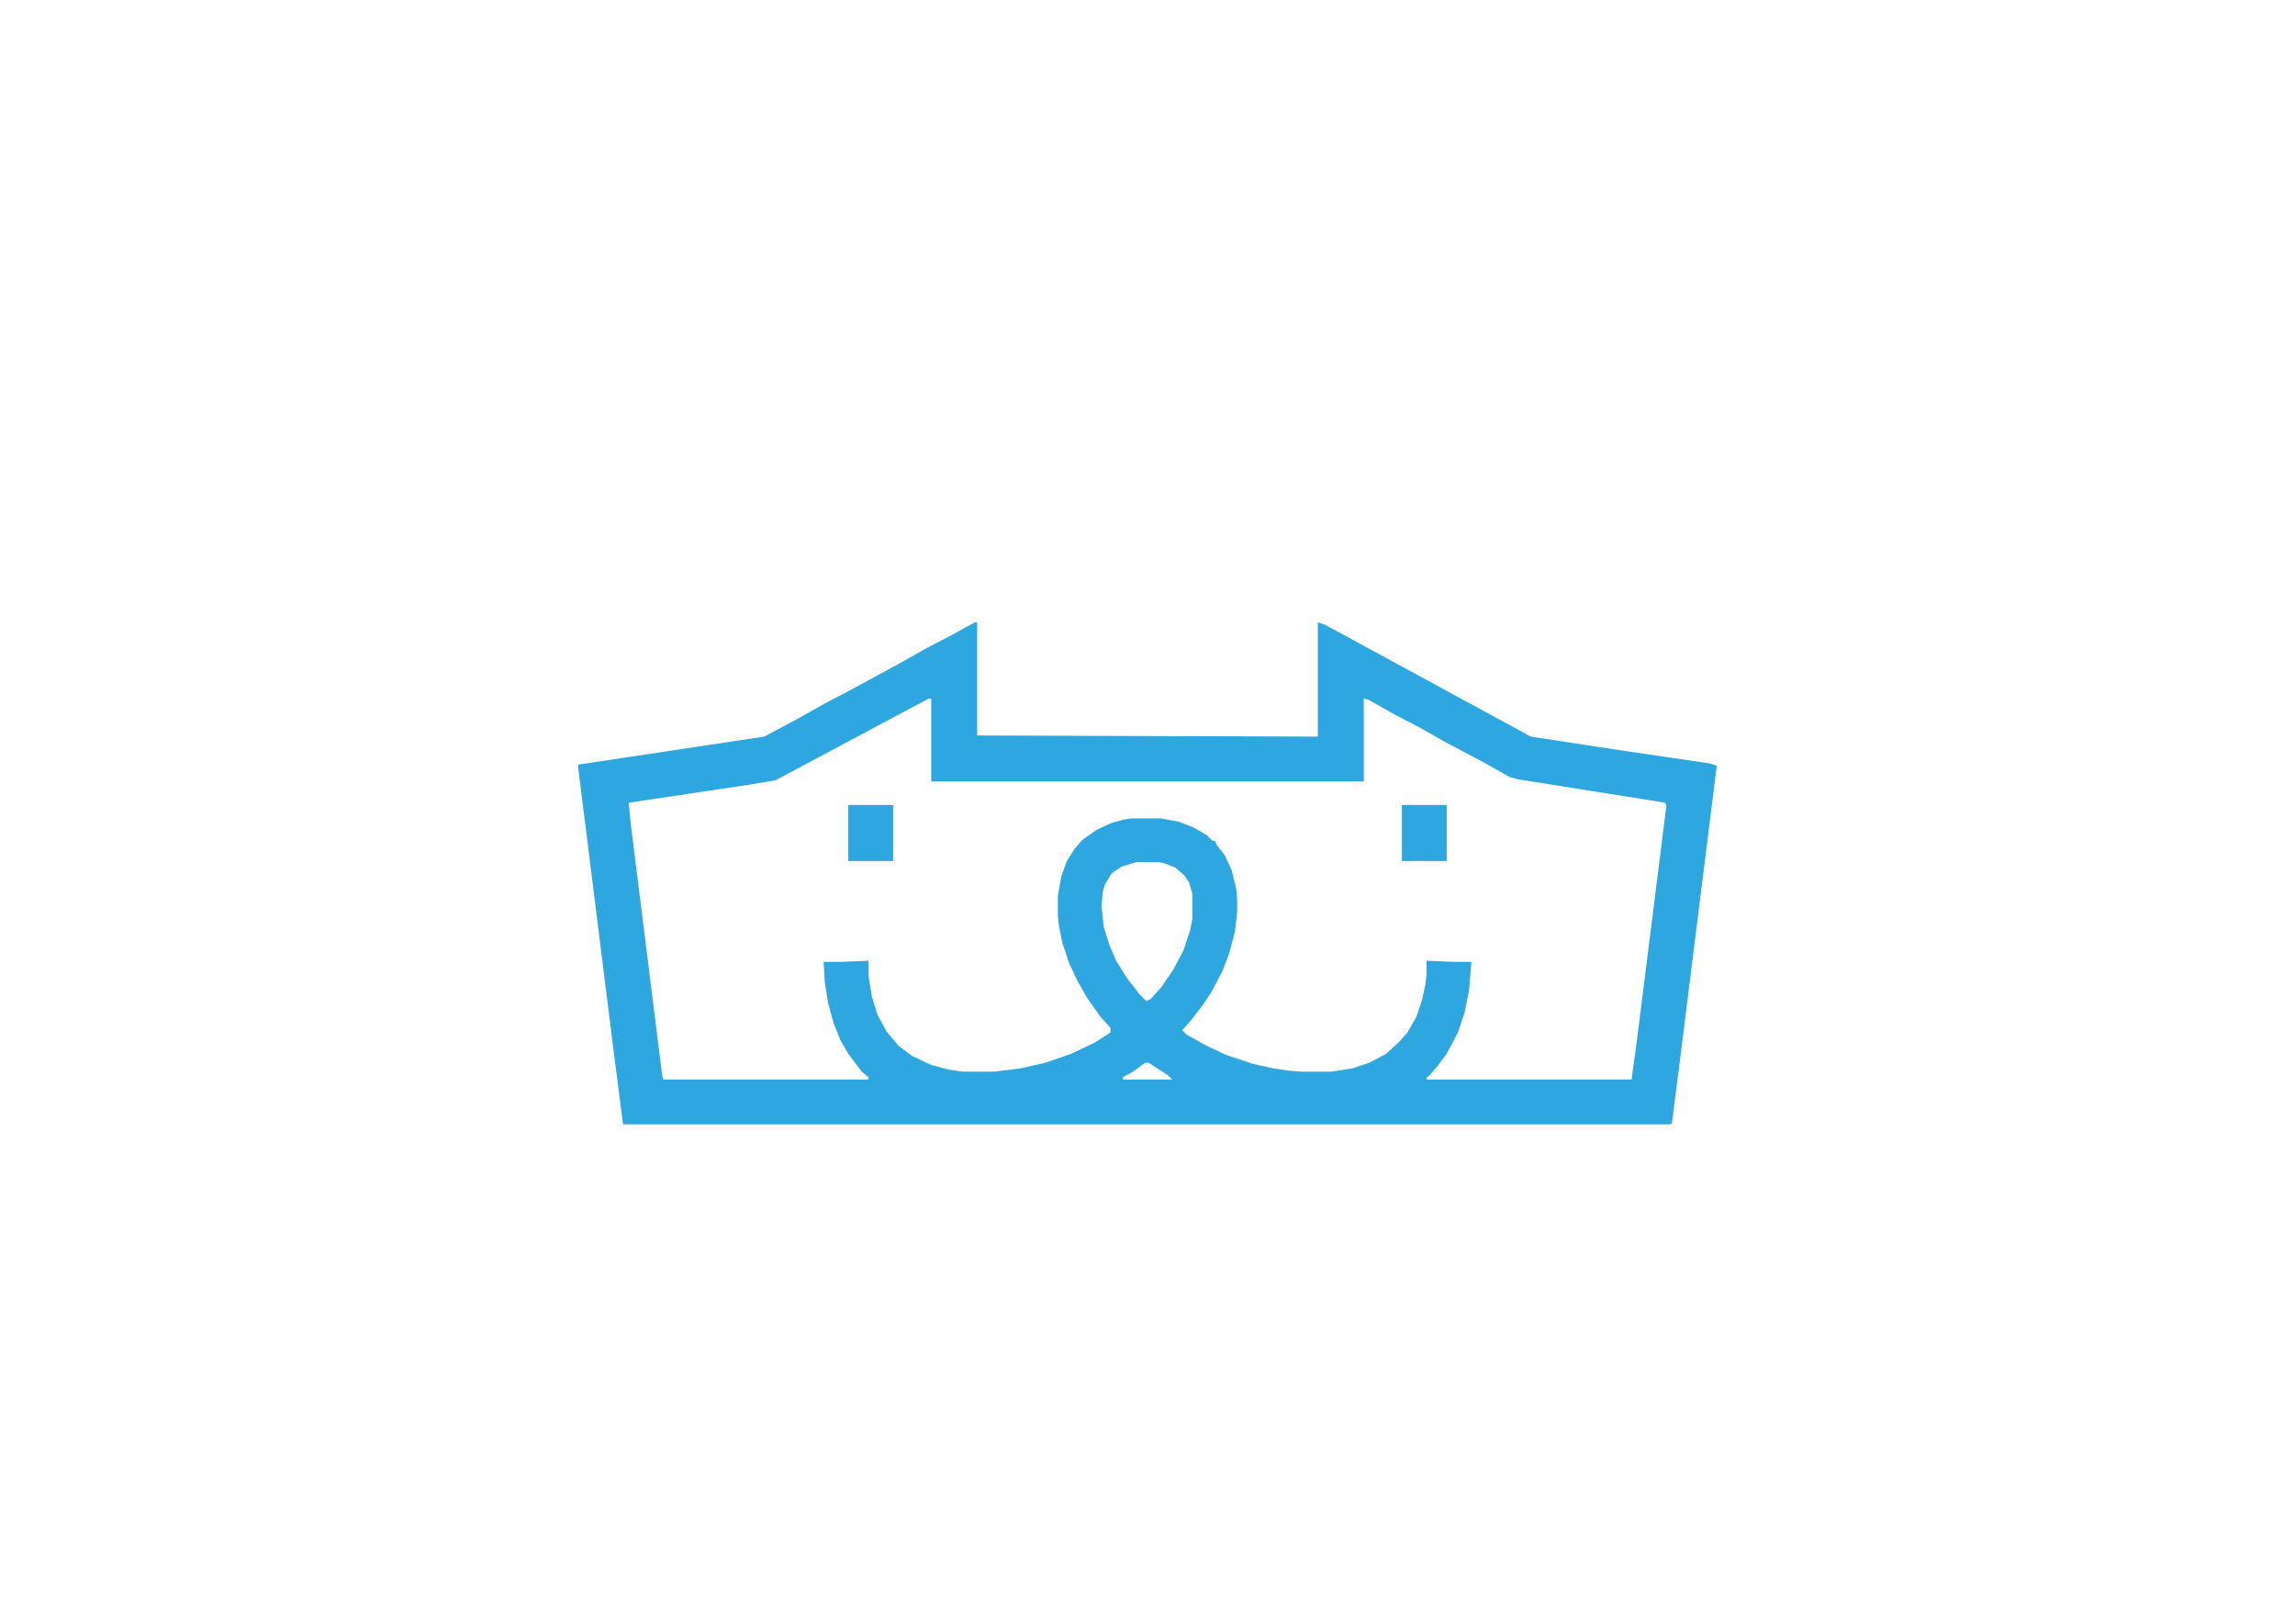
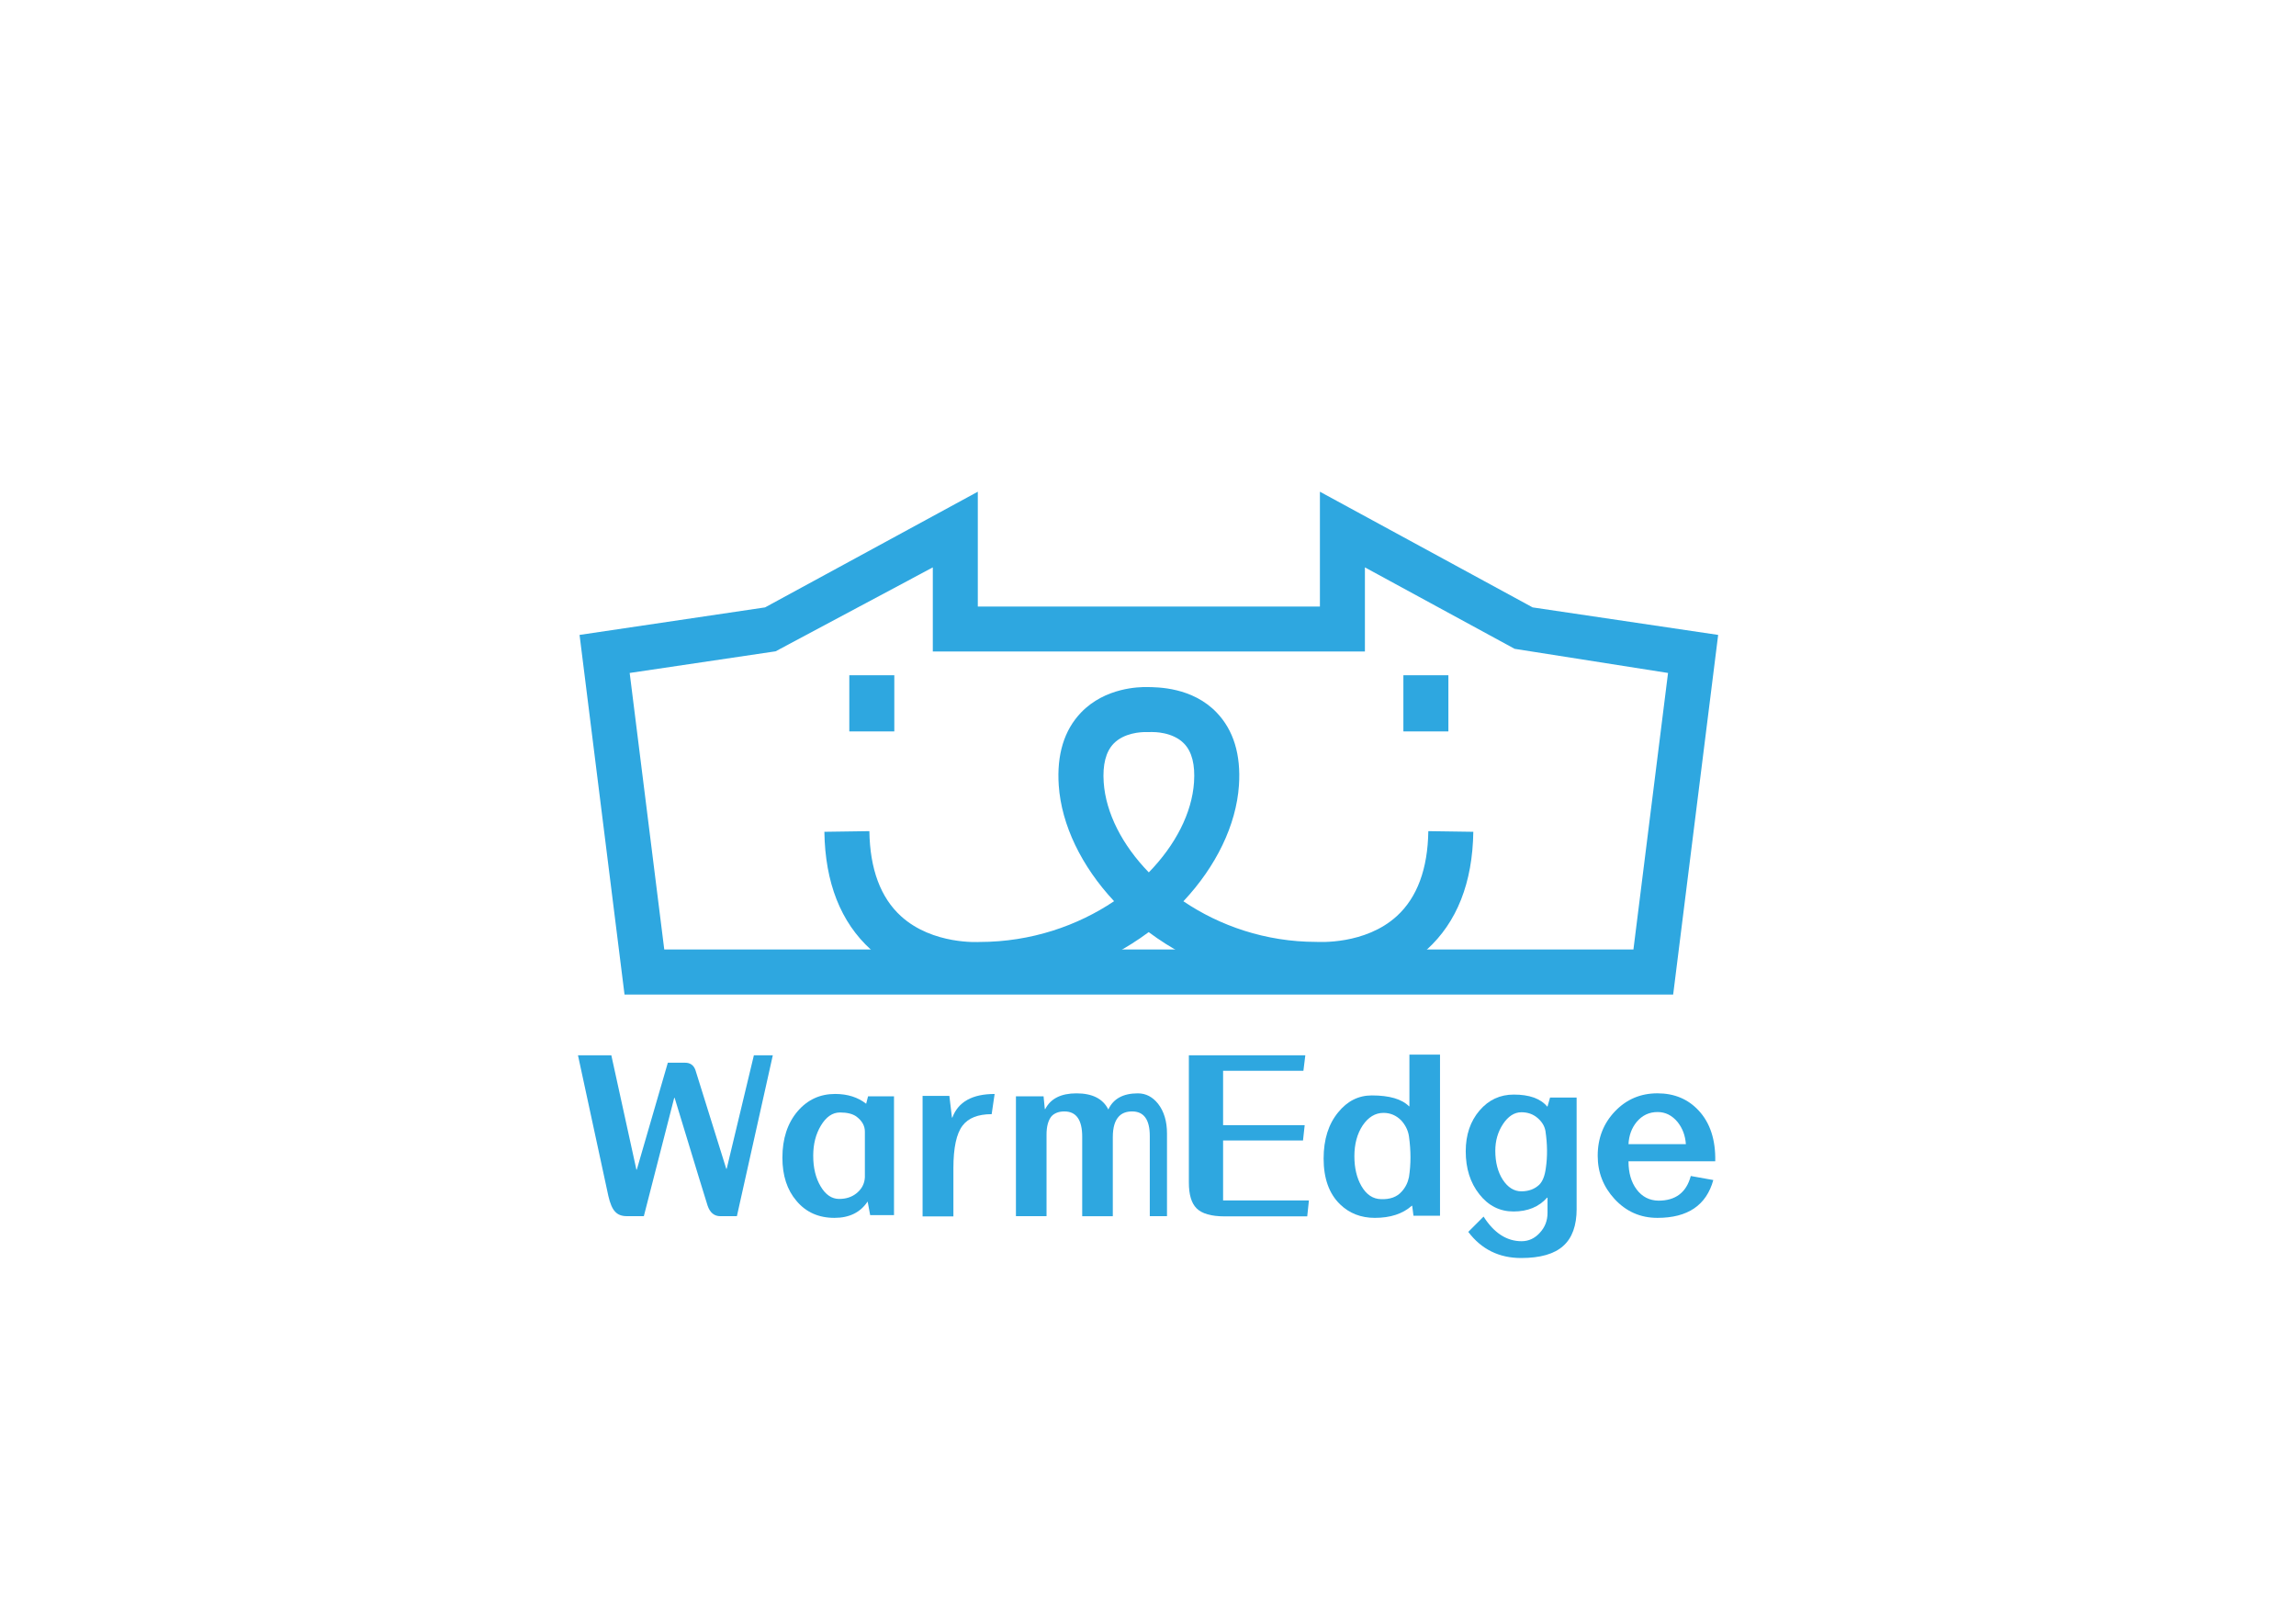
- <svg xmlns="http://www.w3.org/2000/svg" version="1.1" viewBox="0 0 2048 1448" width="3509" height="2482">
-   <path transform="translate(870,555)" d="m0 0h2v101l304 1v-102l6 2 24 13 46 25 46 25 46 25 22 12 72 11 88 13 6 2-32 256-8 63-1 1h-935l-10-78-30-240v-3l166-25 30-16 23-13 23-12 22-12 24-13 23-13 23-12zm-41 68-34 18-28 15-75 40-24 4-107 16 2 20 28 224 1 3h183v-2l-6-5-12-16-7-12-6-15-5-18-3-19-1-18h16l24-1v13l3 19 5 16 8 15 11 13 12 9 17 8 15 4 13 2h28l24-3 22-5 23-8 21-10 14-9v-4l-9-10-12-17-9-16-7-15-6-18-3-15-1-9v-18l3-17 5-14 7-11 7-8 13-9 13-6 11-3 7-1h26l16 3 13 5 12 7 5 5h2l2 4 7 9 6 13 4 16 1 10v12l-2 17-5 19-6 16-10 19-8 12-10 13-8 9 4 4 16 9 19 9 24 8 18 4 13 2 12 1h27l19-3 15-5 15-8 12-11 7-8 8-14 5-15 3-14 1-9v-12l24 1h16l-2 25-4 20-6 18-10 19-9 12-7 8-2 1v2h183l5-37 26-207-1-3-132-21-7-2-23-13-34-18-23-13-23-12-23-13-4-1v74h-386v-74zm185 146-13 4-9 6-6 10-2 7-1 13 2 18 5 16 6 14 10 16 11 14 6 6 4-2 9-10 11-16 9-17 6-18 2-10v-23l-3-10-4-6-8-7-10-4-5-1zm8 179-11 8-9 5v2h44l-4-4-14-9-3-2z" fill="#2EA7E0" />
-   <path transform="translate(1251,718)" d="m0 0h40v50h-40z" fill="#2EA7E0" />
-   <path transform="translate(757,718)" d="m0 0h40v50h-40z" fill="#2EA7E0" />
+ <svg xmlns="http://www.w3.org/2000/svg" version="1.1" id="图层_1" x="0px" y="0px" viewBox="0 0 841.89 595.28" style="enable-background:new 0 0 841.89 595.28;" xml:space="preserve">
+   <style type="text/css">
+ 	.st0{fill:#2EA7E0;}
+ </style>
+   <g>
+     <path class="st0" d="M229.78,445.86c-1.87,0-3.3-0.57-4.29-1.71c-0.98-1.04-1.79-2.93-2.42-5.69l-11.14-51.58h12.23l9.19,41.92   h0.15l11.38-39.19h6.31c1.92,0,3.19,0.91,3.82,2.73l11.29,36.15h0.16l9.97-41.6h6.94l-13.17,58.98h-6.08c-2.23,0-3.8-1.3-4.67-3.89   c-0.27-0.73-4.29-13.89-12.08-39.5h-0.15l-11.14,43.39H229.78z" />
+     <path class="st0" d="M327.8,445.48h-8.73l-0.93-4.99c-2.65,4-6.7,6-12.16,6c-5.82,0-10.47-2.08-13.94-6.24   c-3.43-4-5.15-9.27-5.15-15.82c0-6.95,1.85-12.62,5.54-16.98c3.63-4.26,8.23-6.39,13.79-6.39c4.52,0,8.32,1.19,11.38,3.59l0.7-2.73   h9.51V445.48z M300.92,434.96c1.81,3.06,4.08,4.59,6.78,4.59c2.55,0,4.67-0.7,6.39-2.1c1.92-1.56,2.93-3.51,3.04-5.84v-16.75   c0-2.13-1.04-3.97-3.12-5.53c-1.4-0.99-3.4-1.48-6-1.48c-2.76,0-5.09,1.61-7.02,4.83c-1.87,3.12-2.8,6.78-2.8,10.99   C298.18,428.13,299.09,431.89,300.92,434.96z" />
+     <path class="st0" d="M349.06,409.72h0.15c2.13-5.76,7.3-8.65,15.5-8.65l-1.09,7.4c-4.99,0-8.55,1.4-10.68,4.21   c-2.23,2.92-3.35,8.11-3.35,15.58v17.69h-11.3v-44.17h9.82L349.06,409.72z" />
+     <path class="st0" d="M383.11,406.6h0.16c1.97-3.84,5.79-5.76,11.45-5.76c5.82,0,9.71,1.97,11.68,5.92   c1.82-3.95,5.43-5.92,10.83-5.92c2.91,0,5.38,1.27,7.41,3.82c2.18,2.8,3.27,6.44,3.27,10.9v30.31h-6.31v-29.37   c0-6.02-2.16-9.03-6.47-9.03c-2.02,0-3.61,0.57-4.75,1.71c-1.56,1.56-2.34,4.13-2.34,7.72v28.98h-11.22v-29.14   c0-6.18-2.18-9.27-6.54-9.27c-1.97,0-3.53,0.57-4.67,1.71c-1.25,1.51-1.87,3.77-1.87,6.78v29.91h-11.22v-43.94h10.13L383.11,406.6z   " />
+     <path class="st0" d="M479.95,440.1l-0.62,5.84H449.1c-4.94,0-8.4-0.98-10.36-2.96c-1.87-1.87-2.81-5.01-2.81-9.43v-46.67h42.7   l-0.7,5.69h-29.45v19.94h29.92l-0.62,5.61h-29.3v21.97H479.95z" />
+     <path class="st0" d="M528.03,445.71h-9.74l-0.47-3.66h-0.15c-3.33,2.96-7.85,4.44-13.56,4.44c-5.09,0-9.35-1.67-12.77-4.99   c-4-3.9-6-9.48-6-16.75c0-7.01,1.79-12.68,5.37-16.99c3.33-4.1,7.43-6.16,12.31-6.16c6.44,0,10.98,1.33,13.63,3.98h0.15v-18.94   h11.22V445.71z M513.92,436.9c1.4-1.5,2.3-3.3,2.72-5.37c0.73-4.67,0.73-9.63,0-14.88c-0.31-2.18-1.27-4.16-2.88-5.92   c-1.82-1.82-3.97-2.73-6.46-2.73c-3.01,0-5.56,1.54-7.64,4.6c-2.02,3.06-3.04,6.83-3.04,11.3c0,4.25,0.85,7.9,2.57,10.9   c1.82,3.17,4.23,4.78,7.24,4.83C509.71,439.74,512.21,438.83,513.92,436.9z" />
+     <path class="st0" d="M578.12,443.14c0,6.18-1.64,10.73-4.91,13.63c-3.27,2.96-8.42,4.44-15.43,4.44c-8.1,0-14.57-3.19-19.4-9.58   l5.61-5.61c3.84,6.02,8.49,9.03,13.95,9.03c2.59,0,4.83-1.04,6.7-3.12c1.87-2.02,2.8-4.44,2.8-7.24v-5.61h-0.15   c-3.01,3.38-7.12,5.07-12.31,5.07c-5.04,0-9.22-2.1-12.54-6.32c-3.33-4.21-4.99-9.45-4.99-15.74c0-6.02,1.68-11.01,5.06-14.96   c3.33-3.89,7.51-5.84,12.55-5.84c5.71,0,9.79,1.45,12.23,4.36h0.15l0.93-3.27h9.74V443.14z M563.71,409.8   c-1.61-1.35-3.55-2.03-5.84-2.03c-2.59,0-4.86,1.46-6.78,4.37c-1.87,2.85-2.8,6.1-2.8,9.73c0,4.21,0.9,7.74,2.72,10.6   c1.87,2.86,4.16,4.29,6.86,4.29c2.65,0,4.83-0.81,6.54-2.42c1.25-1.24,2.05-3.3,2.42-6.15c0.62-4.21,0.57-8.73-0.15-13.56   C566.36,412.81,565.37,411.2,563.71,409.8z" />
+     <path class="st0" d="M597.13,425.77c0,4.21,0.99,7.63,2.97,10.28c2.02,2.7,4.7,4.08,8.03,4.13c6.29,0,10.23-3.01,11.84-9.04   l8.26,1.48c-2.55,9.24-9.37,13.87-20.49,13.87c-6.23,0-11.47-2.31-15.74-6.94c-4.1-4.46-6.16-9.73-6.16-15.82   c0-6.44,2.1-11.86,6.32-16.28c4.21-4.42,9.4-6.62,15.58-6.62c6.18,0,11.22,2.1,15.12,6.31c4.21,4.52,6.24,10.73,6.08,18.62H597.13z    M618.17,419.46c-0.21-3.12-1.22-5.82-3.04-8.11c-2.03-2.44-4.47-3.66-7.32-3.66c-3.12,0-5.69,1.22-7.71,3.66   c-1.82,2.23-2.8,4.94-2.97,8.11H618.17z" />
+   </g>
+   <g>
+     <g>
+       <g>
+         <path class="st0" d="M357.39,361.89c-6.51,0-24.31-1.27-38.07-13.75c-11.03-10-16.77-24.54-17.04-43.19l16.5-0.24     c0.2,13.9,4.12,24.4,11.63,31.21c11.63,10.55,28.68,9.42,28.82,9.42c18.84-0.02,35.9-5.95,49.28-14.95     c-11.96-12.8-19.3-27.96-20.29-42.44c-0.77-11.28,1.98-20.27,8.18-26.73c8.9-9.27,21.56-9.36,24.03-9.33     c4.13,0.03,16.79,0.06,25.68,9.33c6.2,6.45,8.95,15.45,8.18,26.73c-0.99,14.49-8.34,29.67-20.36,42.47     c13.28,8.98,30.15,14.89,48.67,14.89c0.81,0.02,17.97,1.16,29.61-9.48c7.44-6.81,11.32-17.28,11.52-31.12l16.5,0.24     c-0.27,18.65-6.01,33.19-17.04,43.19c-17.04,15.46-40.28,13.74-41.28,13.63c-0.02,0-0.04,0-0.06,0     c-23.58,0.01-44.55-8.02-60.65-20.04c-16.21,12.04-37.38,20.07-61.29,20.07C359.86,361.82,358.94,361.89,357.39,361.89z      M419.96,268.39c-1.5,0-7.78,0.23-11.64,4.25c-2.84,2.96-4.06,7.73-3.62,14.17c0.77,11.23,6.8,23.01,16.54,33.02     c9.78-10.02,15.82-21.79,16.58-33.02c0.44-6.45-0.77-11.22-3.62-14.17c-4.22-4.42-11.35-4.25-11.67-4.26l-2.29,0.01     C420.2,268.39,420.1,268.39,419.96,268.39z" />
+       </g>
+     </g>
+     <g>
+       <g>
+         <path class="st0" d="M613.51,364.61H229l-16.49-131.84l68.02-10.09l78.01-42.41v42.1h125.44v-42.1l78,42.41l68.03,10.09     L613.51,364.61z M243.57,348.1h355.37l12.69-101.38l-56.25-8.85l-54.9-29.86v30.85H342.04v-30.85l-57.64,30.77l-53.51,7.94     L243.57,348.1z" />
+       </g>
+     </g>
+     <g>
+       <rect x="311.42" y="247.56" class="st0" width="16.5" height="20.59" />
+     </g>
+     <g>
+       <rect x="514.59" y="247.56" class="st0" width="16.5" height="20.59" />
+     </g>
+   </g>
</svg>
